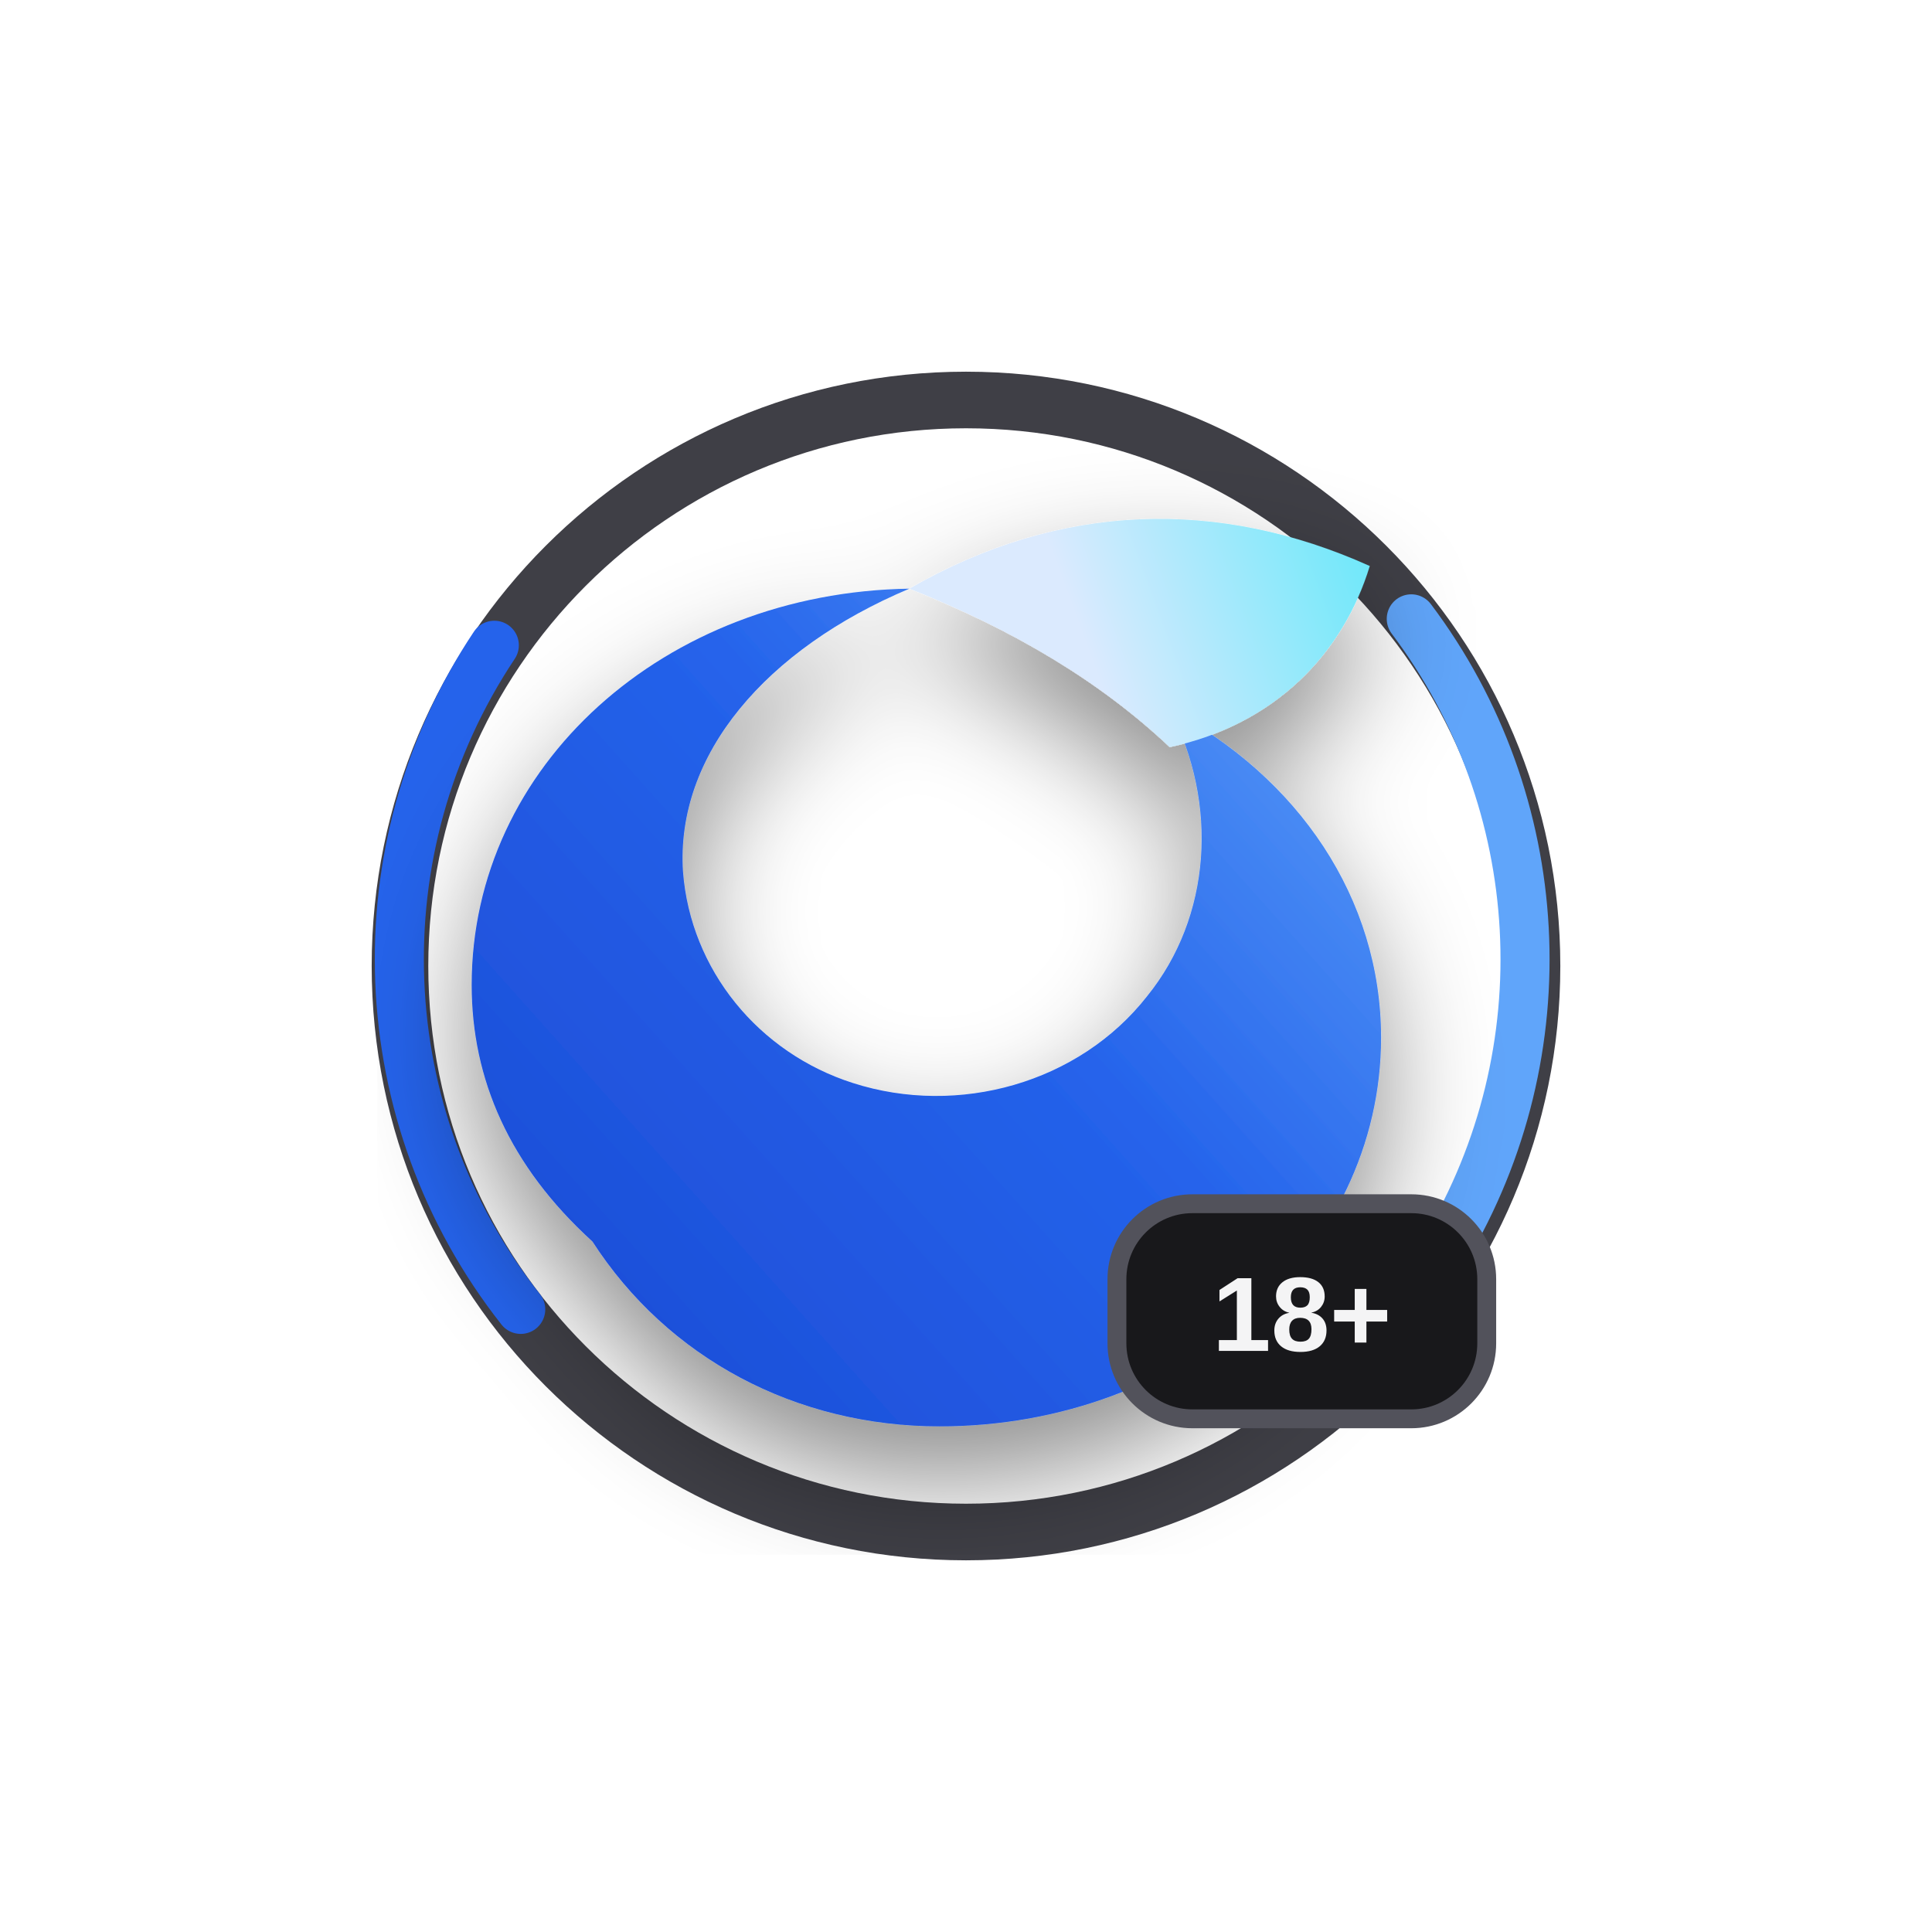
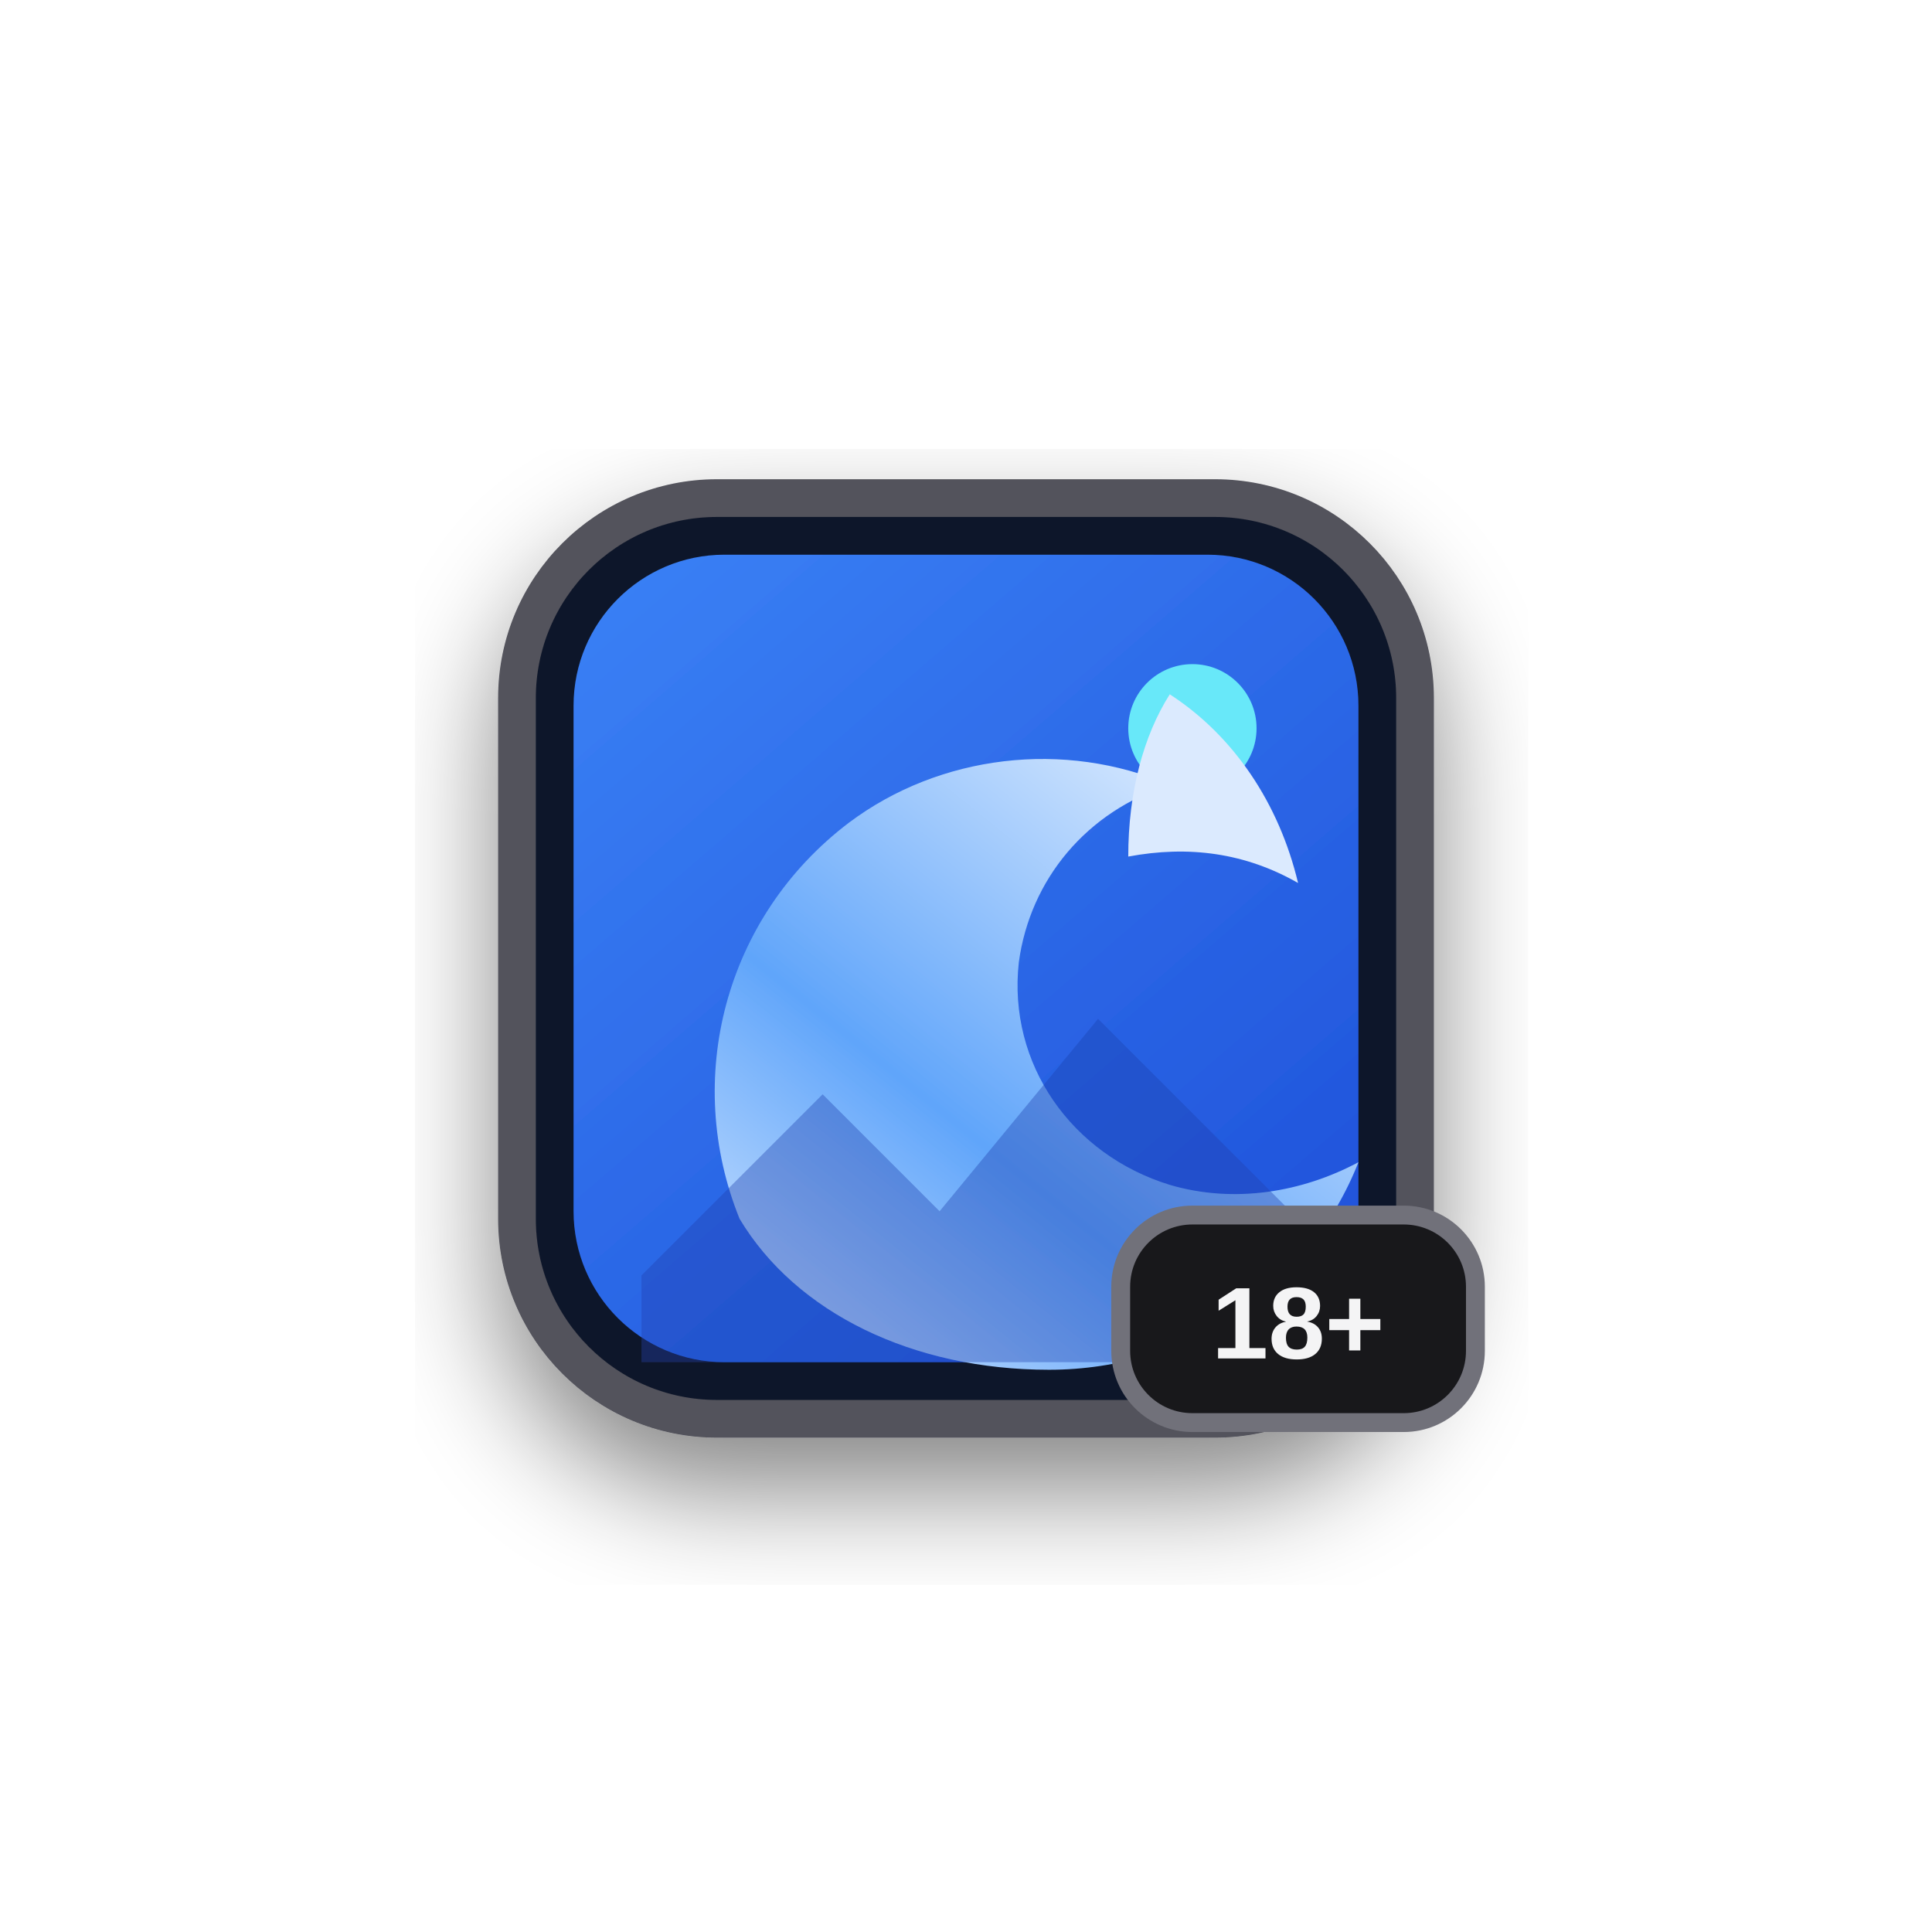
<svg xmlns="http://www.w3.org/2000/svg" width="512" height="512" viewBox="0 0 512 512">
  <defs>
-     <linearGradient id="tail" x1="151" y1="348" x2="369" y2="153" gradientUnits="userSpaceOnUse">
-       <stop stop-color="#1D4ED8" />
-       <stop offset=".5" stop-color="#2563EB" />
-       <stop offset="1" stop-color="#60A5FA" />
+     <linearGradient id="card" x1="156" y1="140" x2="356" y2="372" gradientUnits="userSpaceOnUse">
+       <stop stop-color="#3B82F6" />
+       <stop offset="1" stop-color="#1D4ED8" />
    </linearGradient>
-     <linearGradient id="tip" x1="286" y1="166" x2="365" y2="137" gradientUnits="userSpaceOnUse">
-       <stop stop-color="#DBEAFE" />
-       <stop offset="1" stop-color="#67E8F9" />
+     <linearGradient id="tail" x1="192" y1="338" x2="321" y2="178" gradientUnits="userSpaceOnUse">
+       <stop stop-color="#BFDBFE" />
+       <stop offset=".34" stop-color="#60A5FA" />
+       <stop offset="1" stop-color="#EFF6FF" />
    </linearGradient>
-     <filter id="shadow" x="100" y="100" width="312" height="312" filterUnits="userSpaceOnUse">
-       <feDropShadow dx="0" dy="14" stdDeviation="15" flood-color="#000" flood-opacity=".45" />
+     <filter id="shadow" x="110" y="105" width="295" height="315" filterUnits="userSpaceOnUse">
+       <feDropShadow dx="0" dy="14" stdDeviation="15" flood-color="#000" flood-opacity=".48" />
    </filter>
  </defs>
-   <circle cx="256" cy="256" r="150" fill="none" stroke="#3F3F46" stroke-width="15" />
-   <path d="M138 347a150 150 0 0 1-7-176" fill="none" stroke="#2563EB" stroke-width="13" stroke-linecap="round" />
-   <path d="M374 164a150 150 0 0 1 9 167" fill="none" stroke="#60A5FA" stroke-width="13" stroke-linecap="round" />
  <g filter="url(#shadow)">
-     <path d="M157 329c20 31 54 49 92 49 65 0 117-46 117-103 0-37-22-69-56-87 13 25 11 55-6 76-18 23-50 32-78 23-25-8-43-30-45-56-2-31 22-59 60-75-65 1-116 47-116 105 0 25 10 48 32 68Z" fill="url(#tail)" />
-     <path d="M241 156c40-23 82-24 122-6-7 23-25 42-53 48-18-17-41-31-69-42Z" fill="url(#tip)" />
+     <rect x="137" y="132" width="238" height="244" rx="53" fill="#0F172A" stroke="#52525B" stroke-width="10" />
+     <rect x="152" y="147" width="208" height="214" rx="40" fill="url(#card)" />
+     <circle cx="316" cy="193" r="17" fill="#67E8F9" />
+     <path d="M196 323c-15-37-4-80 29-105 24-18 57-22 85-10-22 7-37 25-40 47-3 27 14 51 40 59 17 5 35 2 50-6-13 33-45 55-82 55-36 0-67-15-82-40Z" fill="url(#tail)" />
+     <path d="M310 184c17 11 29 29 34 50-14-8-29-10-45-7 0-17 4-32 11-43Z" fill="#DBEAFE" />
+     <path d="M170 338 218 290l31 31 42-51 55 55v36H170v-23Z" fill="#1E40AF" fill-opacity=".38" />
  </g>
-   <g transform="translate(296 319)">
-     <rect width="98" height="57" rx="20" fill="#18181B" stroke="#52525B" stroke-width="5" />
-     <text x="49" y="39" text-anchor="middle" fill="#F4F4F5" font-family="Arial, sans-serif" font-size="28" font-weight="800" letter-spacing="0">18+</text>
+   <g transform="translate(297 322)">
+     <rect width="94" height="55" rx="19" fill="#18181B" stroke="#71717A" stroke-width="5" />
+     <text x="47" y="38" text-anchor="middle" fill="#F4F4F5" font-family="Arial, sans-serif" font-size="27" font-weight="800">18+</text>
  </g>
</svg>
